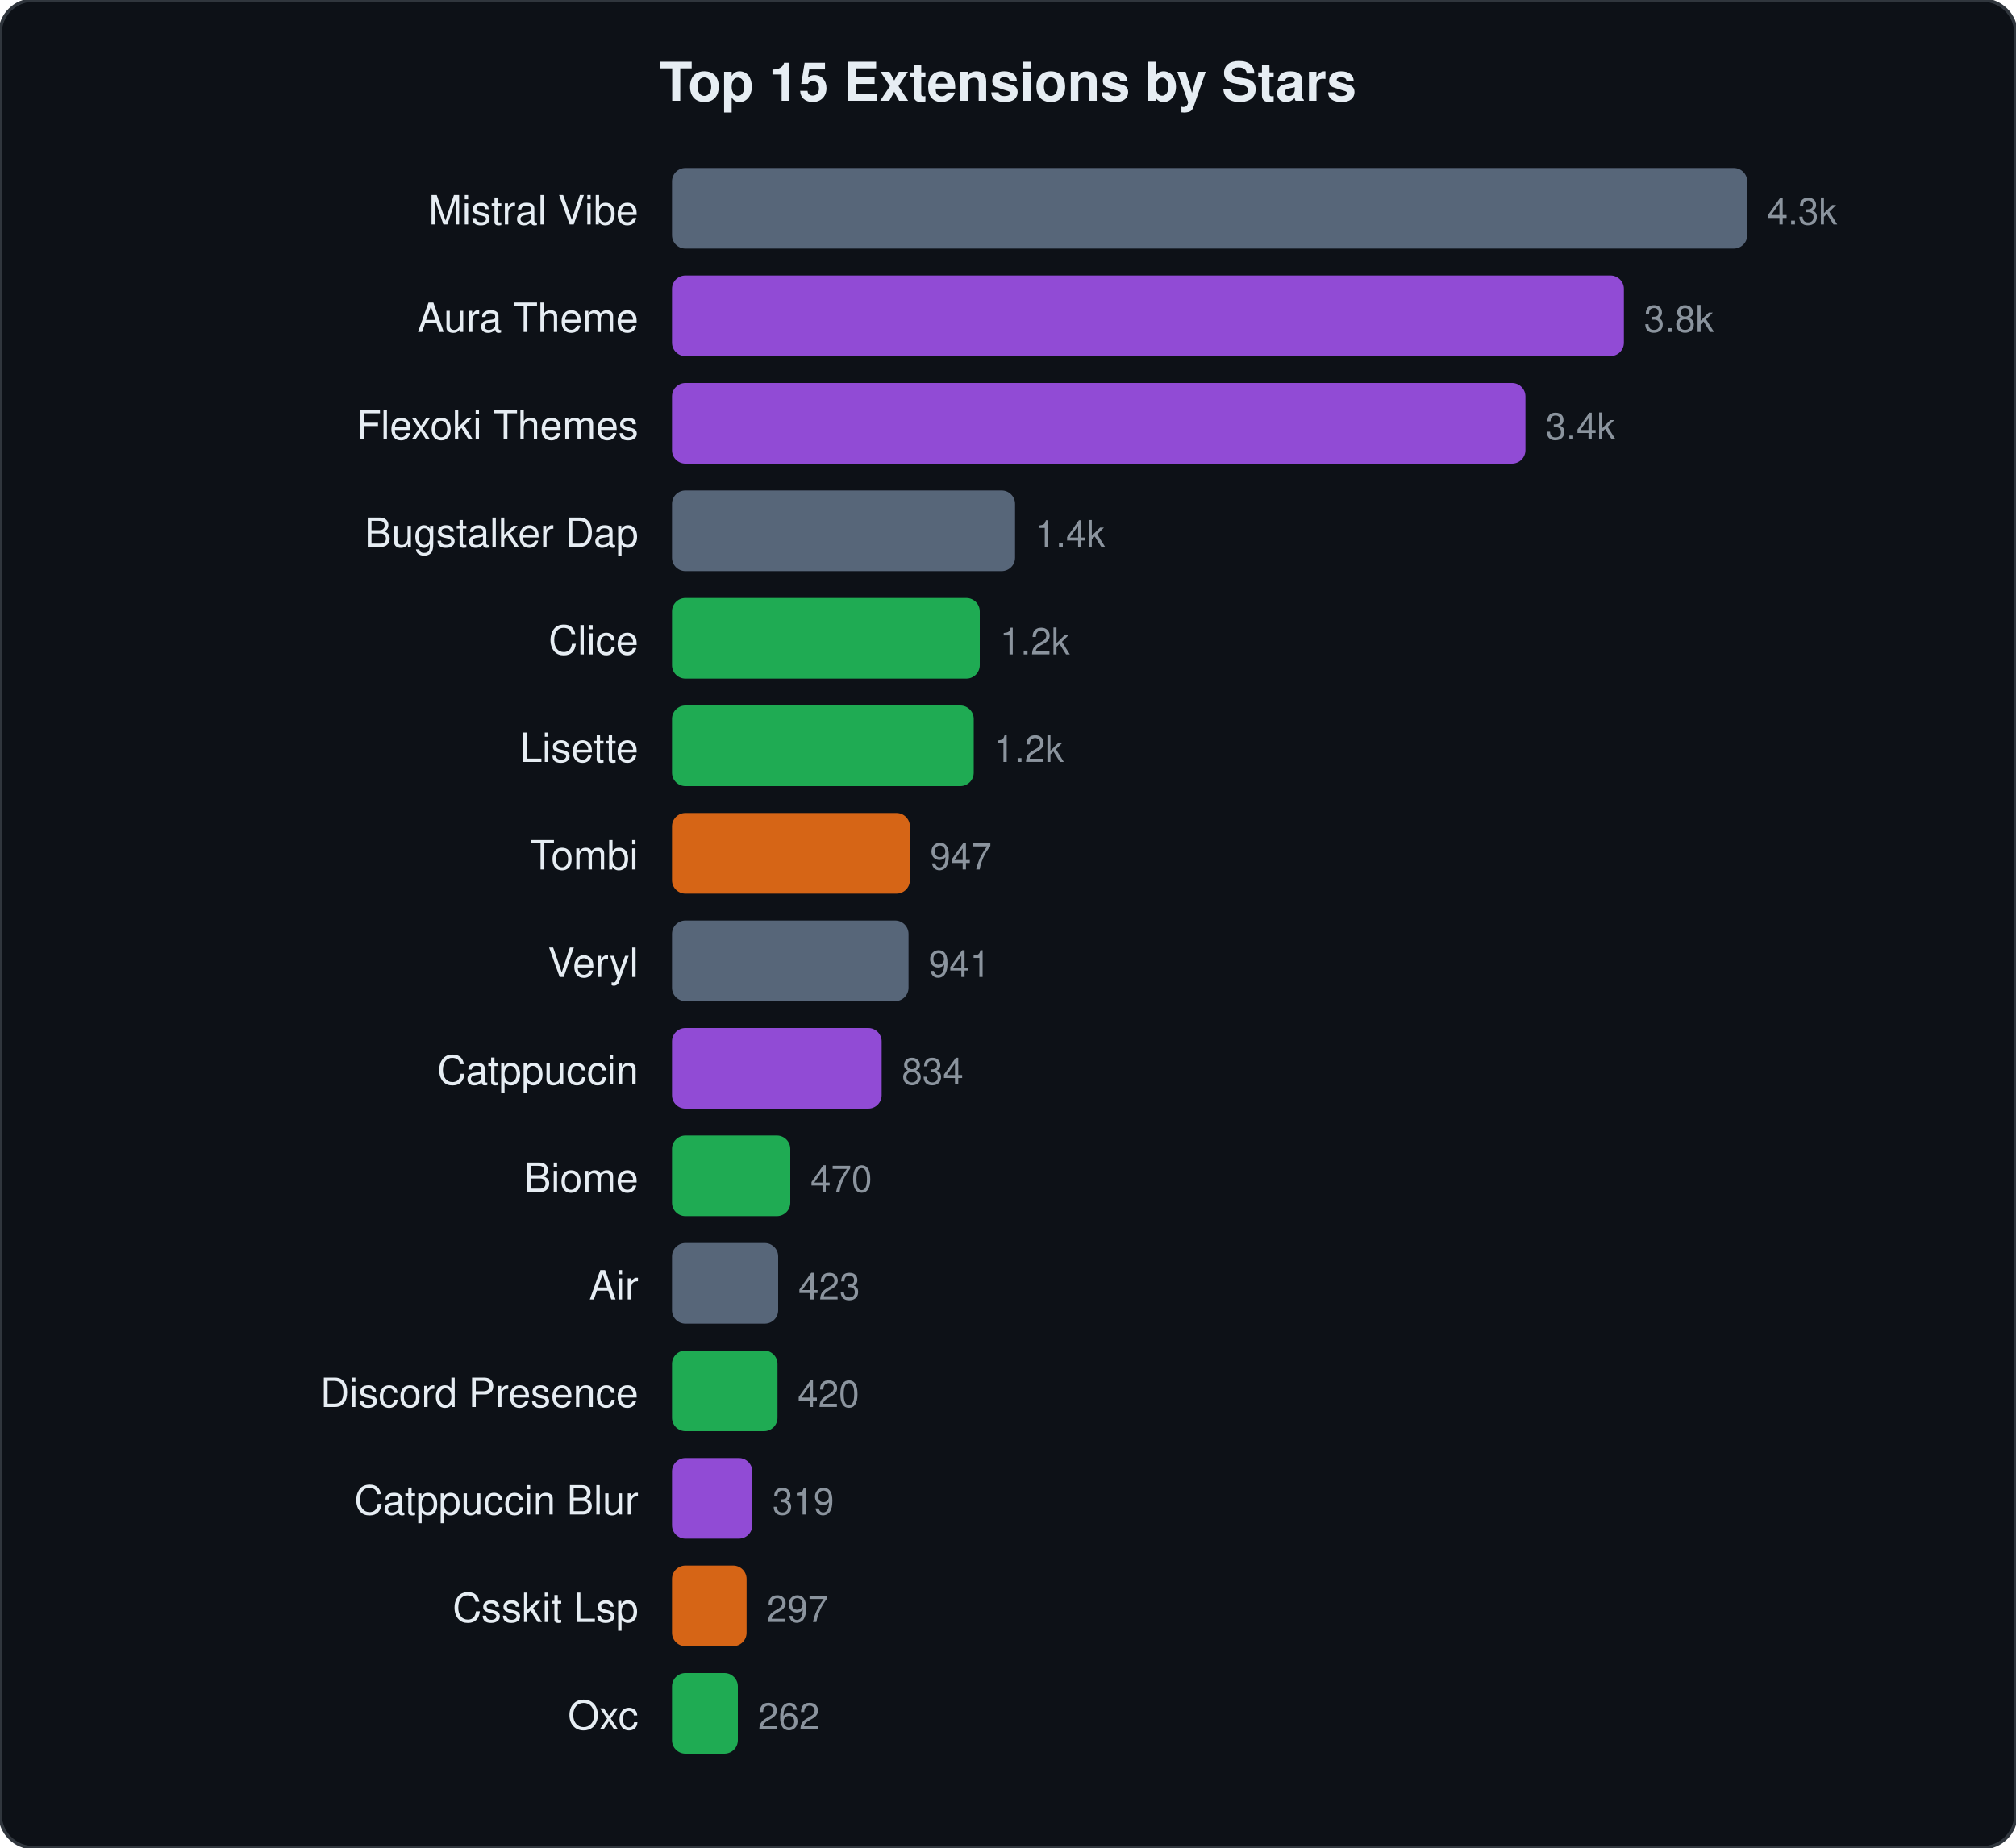
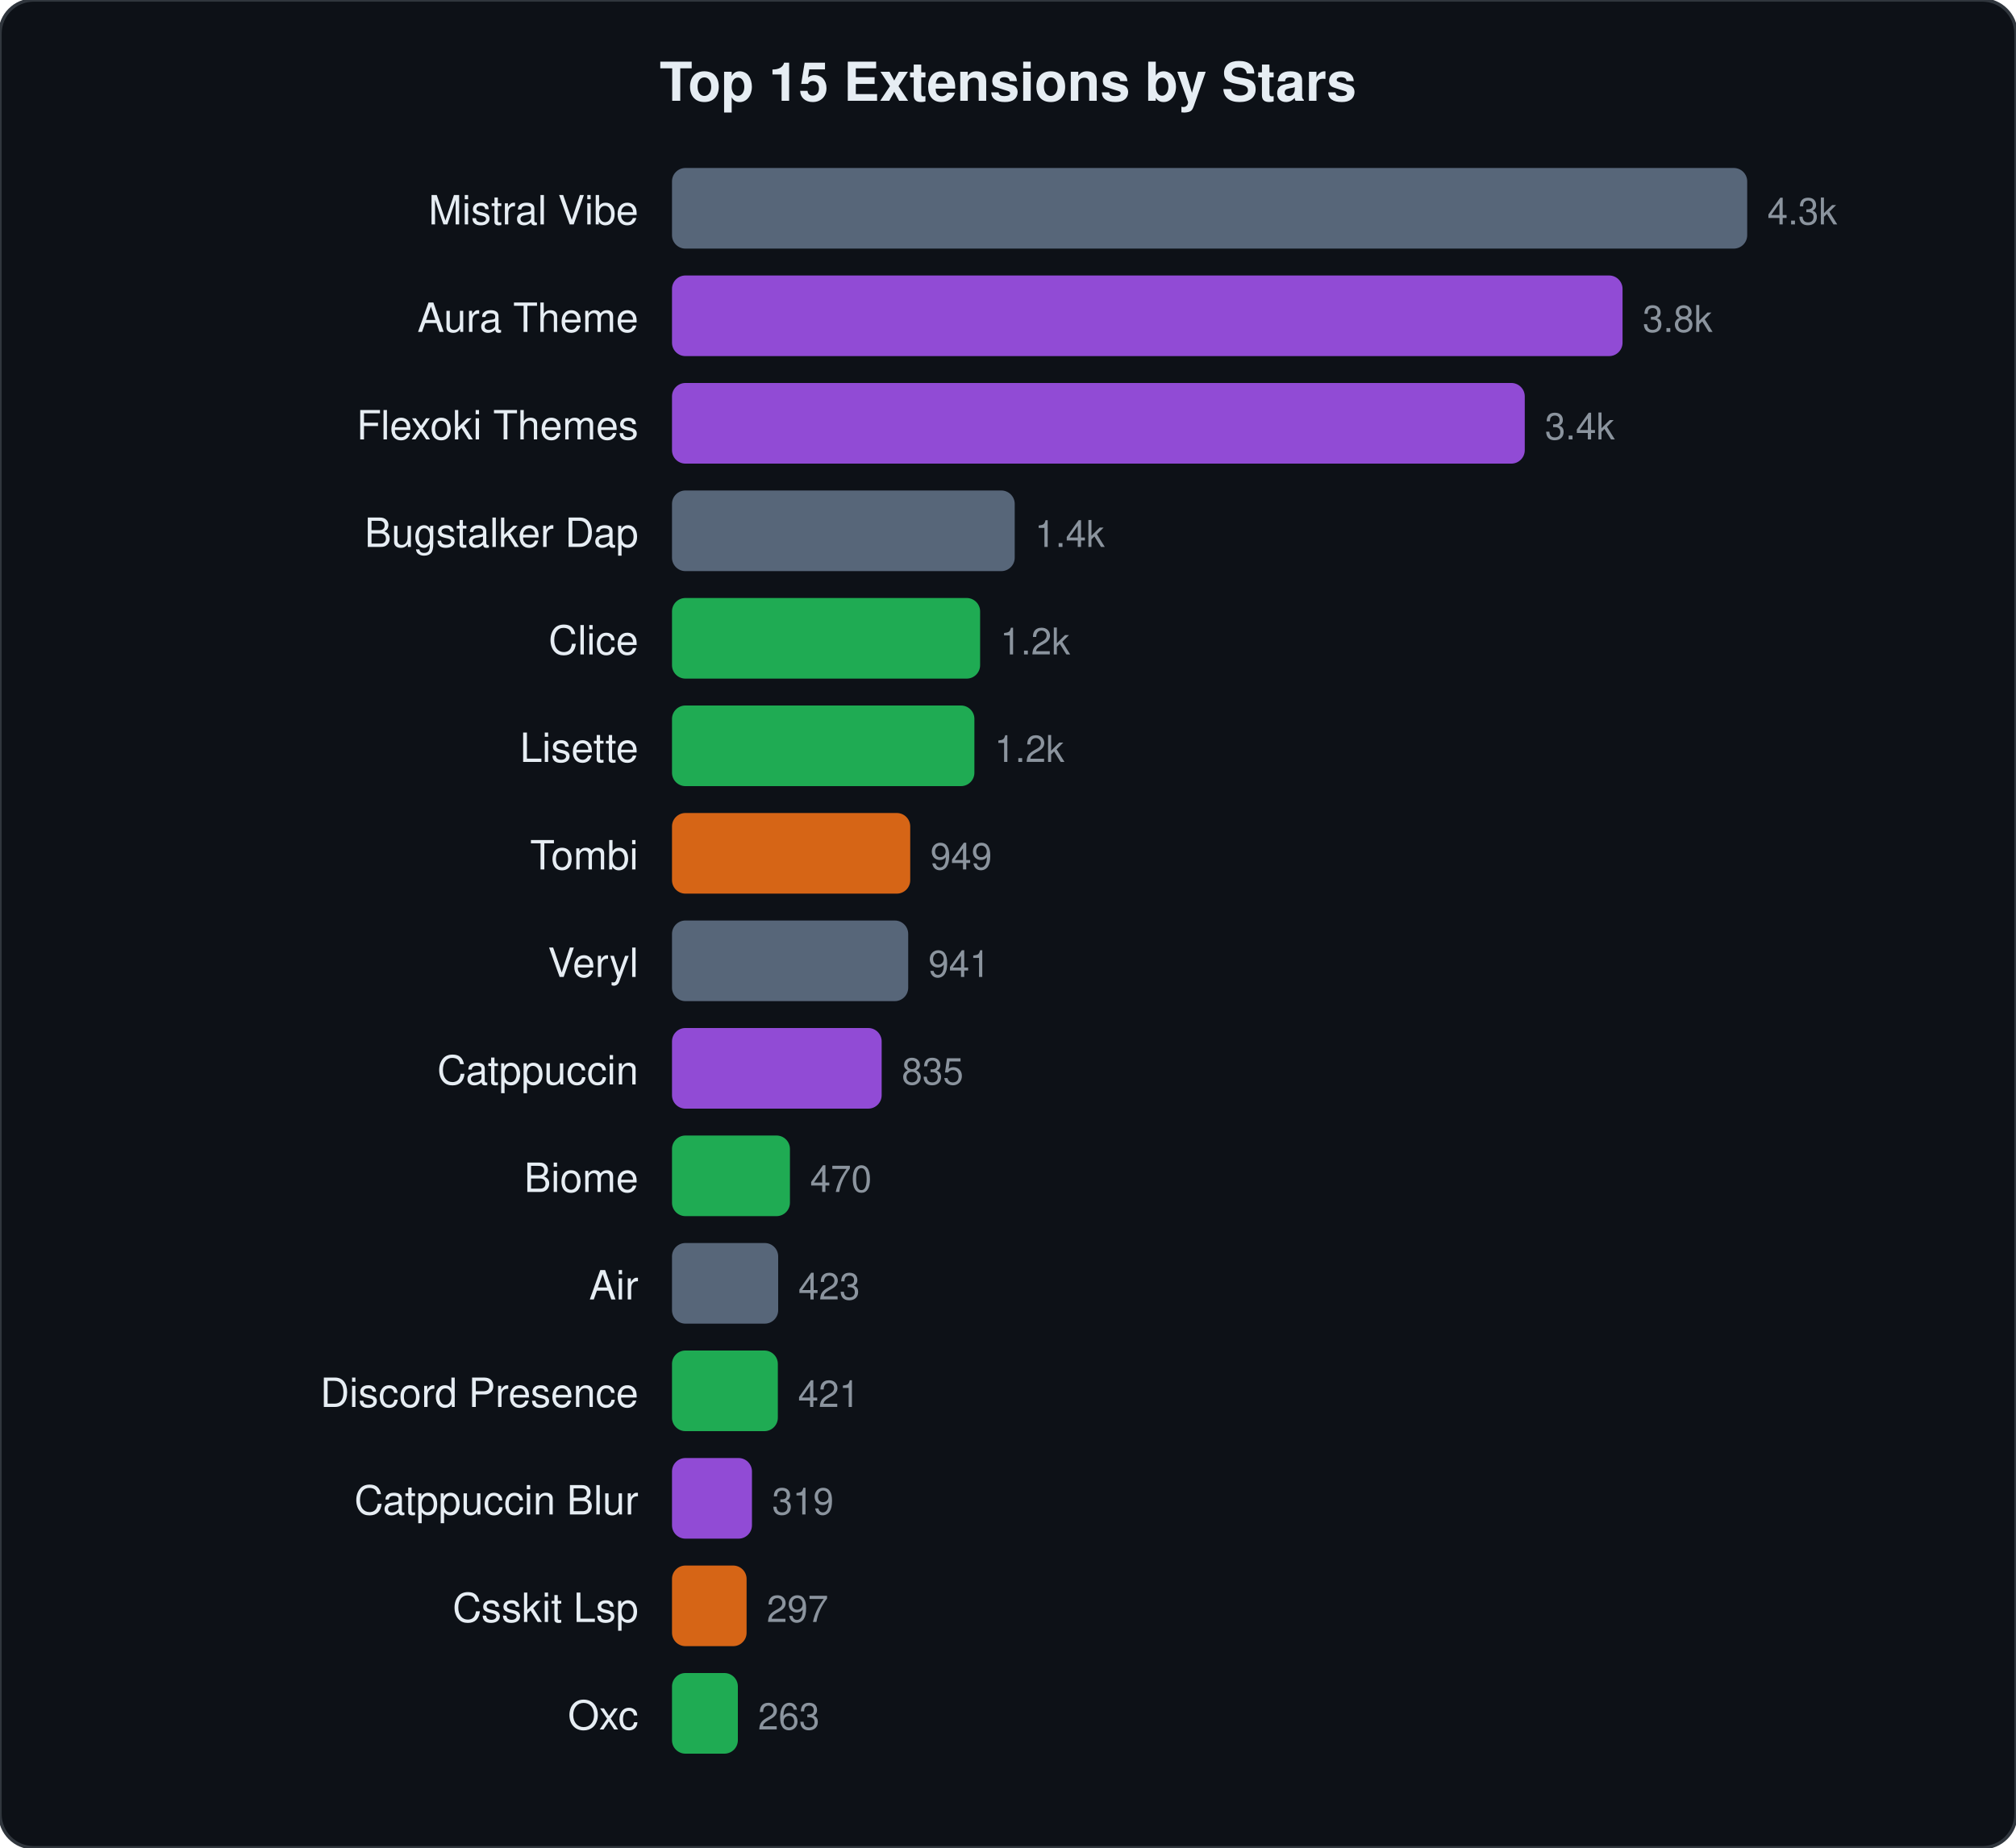
<svg xmlns="http://www.w3.org/2000/svg" viewBox="0 0 600 550" width="600" height="550">
  <style>text{font-family:-apple-system,BlinkMacSystemFont,"Segoe UI",Helvetica,Arial,sans-serif;fill:#e6edf3}.name{font-size:12px}.stars{font-size:11px;fill:#8b949e}.title{font-size:16px;font-weight:600}</style>
  <rect width="600" height="550" rx="10" fill="#0d1117" stroke="#30363d" stroke-width="1" />
  <text x="300" y="30" text-anchor="middle" class="title">Top 15 Extensions by Stars</text>
  <text x="190" y="66.8" text-anchor="end" class="name">Mistral Vibe</text>
  <rect x="200" y="50.0" width="320.0" height="24" rx="4" fill="#64748b" opacity="0.85" />
  <text x="526.0" y="66.8" class="stars">4.3k</text>
  <text x="190" y="98.8" text-anchor="end" class="name">Aura Theme</text>
-   <rect x="200" y="82.0" width="283.3" height="24" rx="4" fill="#a855f7" opacity="0.85" />
-   <text x="489.3" y="98.8" class="stars">3.8k</text>
+   <rect x="200" y="82.0" width="282.9" height="24" rx="4" fill="#a855f7" opacity="0.85" />
+   <text x="488.9" y="98.8" class="stars">3.8k</text>
  <text x="190" y="130.8" text-anchor="end" class="name">Flexoki Themes</text>
-   <rect x="200" y="114.0" width="254.0" height="24" rx="4" fill="#a855f7" opacity="0.85" />
-   <text x="460.0" y="130.8" class="stars">3.4k</text>
+   <rect x="200" y="114.0" width="253.8" height="24" rx="4" fill="#a855f7" opacity="0.85" />
+   <text x="459.8" y="130.8" class="stars">3.4k</text>
  <text x="190" y="162.8" text-anchor="end" class="name">Bugstalker Dap</text>
-   <rect x="200" y="146.0" width="102.1" height="24" rx="4" fill="#64748b" opacity="0.85" />
-   <text x="308.1" y="162.8" class="stars">1.4k</text>
+   <rect x="200" y="146.0" width="102.0" height="24" rx="4" fill="#64748b" opacity="0.85" />
+   <text x="308.0" y="162.8" class="stars">1.4k</text>
  <text x="190" y="194.8" text-anchor="end" class="name">Clice</text>
-   <rect x="200" y="178.0" width="91.6" height="24" rx="4" fill="#22c55e" opacity="0.85" />
-   <text x="297.6" y="194.8" class="stars">1.2k</text>
+   <rect x="200" y="178.0" width="91.7" height="24" rx="4" fill="#22c55e" opacity="0.85" />
+   <text x="297.7" y="194.8" class="stars">1.2k</text>
  <text x="190" y="226.8" text-anchor="end" class="name">Lisette</text>
-   <rect x="200" y="210.0" width="89.8" height="24" rx="4" fill="#22c55e" opacity="0.85" />
-   <text x="295.8" y="226.8" class="stars">1.2k</text>
+   <rect x="200" y="210.0" width="90.0" height="24" rx="4" fill="#22c55e" opacity="0.85" />
+   <text x="296.0" y="226.8" class="stars">1.2k</text>
  <text x="190" y="258.8" text-anchor="end" class="name">Tombi</text>
-   <rect x="200" y="242.0" width="70.8" height="24" rx="4" fill="#f97316" opacity="0.85" />
-   <text x="276.8" y="258.8" class="stars">947</text>
+   <rect x="200" y="242.0" width="70.9" height="24" rx="4" fill="#f97316" opacity="0.85" />
+   <text x="276.9" y="258.8" class="stars">949</text>
  <text x="190" y="290.8" text-anchor="end" class="name">Veryl</text>
-   <rect x="200" y="274.0" width="70.4" height="24" rx="4" fill="#64748b" opacity="0.85" />
-   <text x="276.4" y="290.8" class="stars">941</text>
+   <rect x="200" y="274.0" width="70.3" height="24" rx="4" fill="#64748b" opacity="0.85" />
+   <text x="276.3" y="290.8" class="stars">941</text>
  <text x="190" y="322.8" text-anchor="end" class="name">Catppuccin</text>
  <rect x="200" y="306.0" width="62.4" height="24" rx="4" fill="#a855f7" opacity="0.85" />
-   <text x="268.4" y="322.8" class="stars">834</text>
+   <text x="268.4" y="322.8" class="stars">835</text>
  <text x="190" y="354.8" text-anchor="end" class="name">Biome</text>
-   <rect x="200" y="338.0" width="35.2" height="24" rx="4" fill="#22c55e" opacity="0.85" />
-   <text x="241.2" y="354.8" class="stars">470</text>
+   <rect x="200" y="338.0" width="35.1" height="24" rx="4" fill="#22c55e" opacity="0.85" />
+   <text x="241.1" y="354.8" class="stars">470</text>
  <text x="190" y="386.8" text-anchor="end" class="name">Air</text>
  <rect x="200" y="370.0" width="31.6" height="24" rx="4" fill="#64748b" opacity="0.85" />
  <text x="237.6" y="386.8" class="stars">423</text>
  <text x="190" y="418.8" text-anchor="end" class="name">Discord Presence</text>
-   <rect x="200" y="402.0" width="31.4" height="24" rx="4" fill="#22c55e" opacity="0.85" />
-   <text x="237.4" y="418.8" class="stars">420</text>
+   <rect x="200" y="402.0" width="31.5" height="24" rx="4" fill="#22c55e" opacity="0.85" />
+   <text x="237.5" y="418.8" class="stars">421</text>
  <text x="190" y="450.8" text-anchor="end" class="name">Catppuccin Blur</text>
-   <rect x="200" y="434.0" width="23.9" height="24" rx="4" fill="#a855f7" opacity="0.85" />
-   <text x="229.9" y="450.8" class="stars">319</text>
+   <rect x="200" y="434.0" width="23.8" height="24" rx="4" fill="#a855f7" opacity="0.85" />
+   <text x="229.8" y="450.8" class="stars">319</text>
  <text x="190" y="482.8" text-anchor="end" class="name">Csskit Lsp</text>
  <rect x="200" y="466.0" width="22.2" height="24" rx="4" fill="#f97316" opacity="0.85" />
  <text x="228.2" y="482.8" class="stars">297</text>
  <text x="190" y="514.8" text-anchor="end" class="name">Oxc</text>
  <rect x="200" y="498.0" width="19.6" height="24" rx="4" fill="#22c55e" opacity="0.85" />
-   <text x="225.6" y="514.8" class="stars">262</text>
+   <text x="225.6" y="514.8" class="stars">263</text>
</svg>
